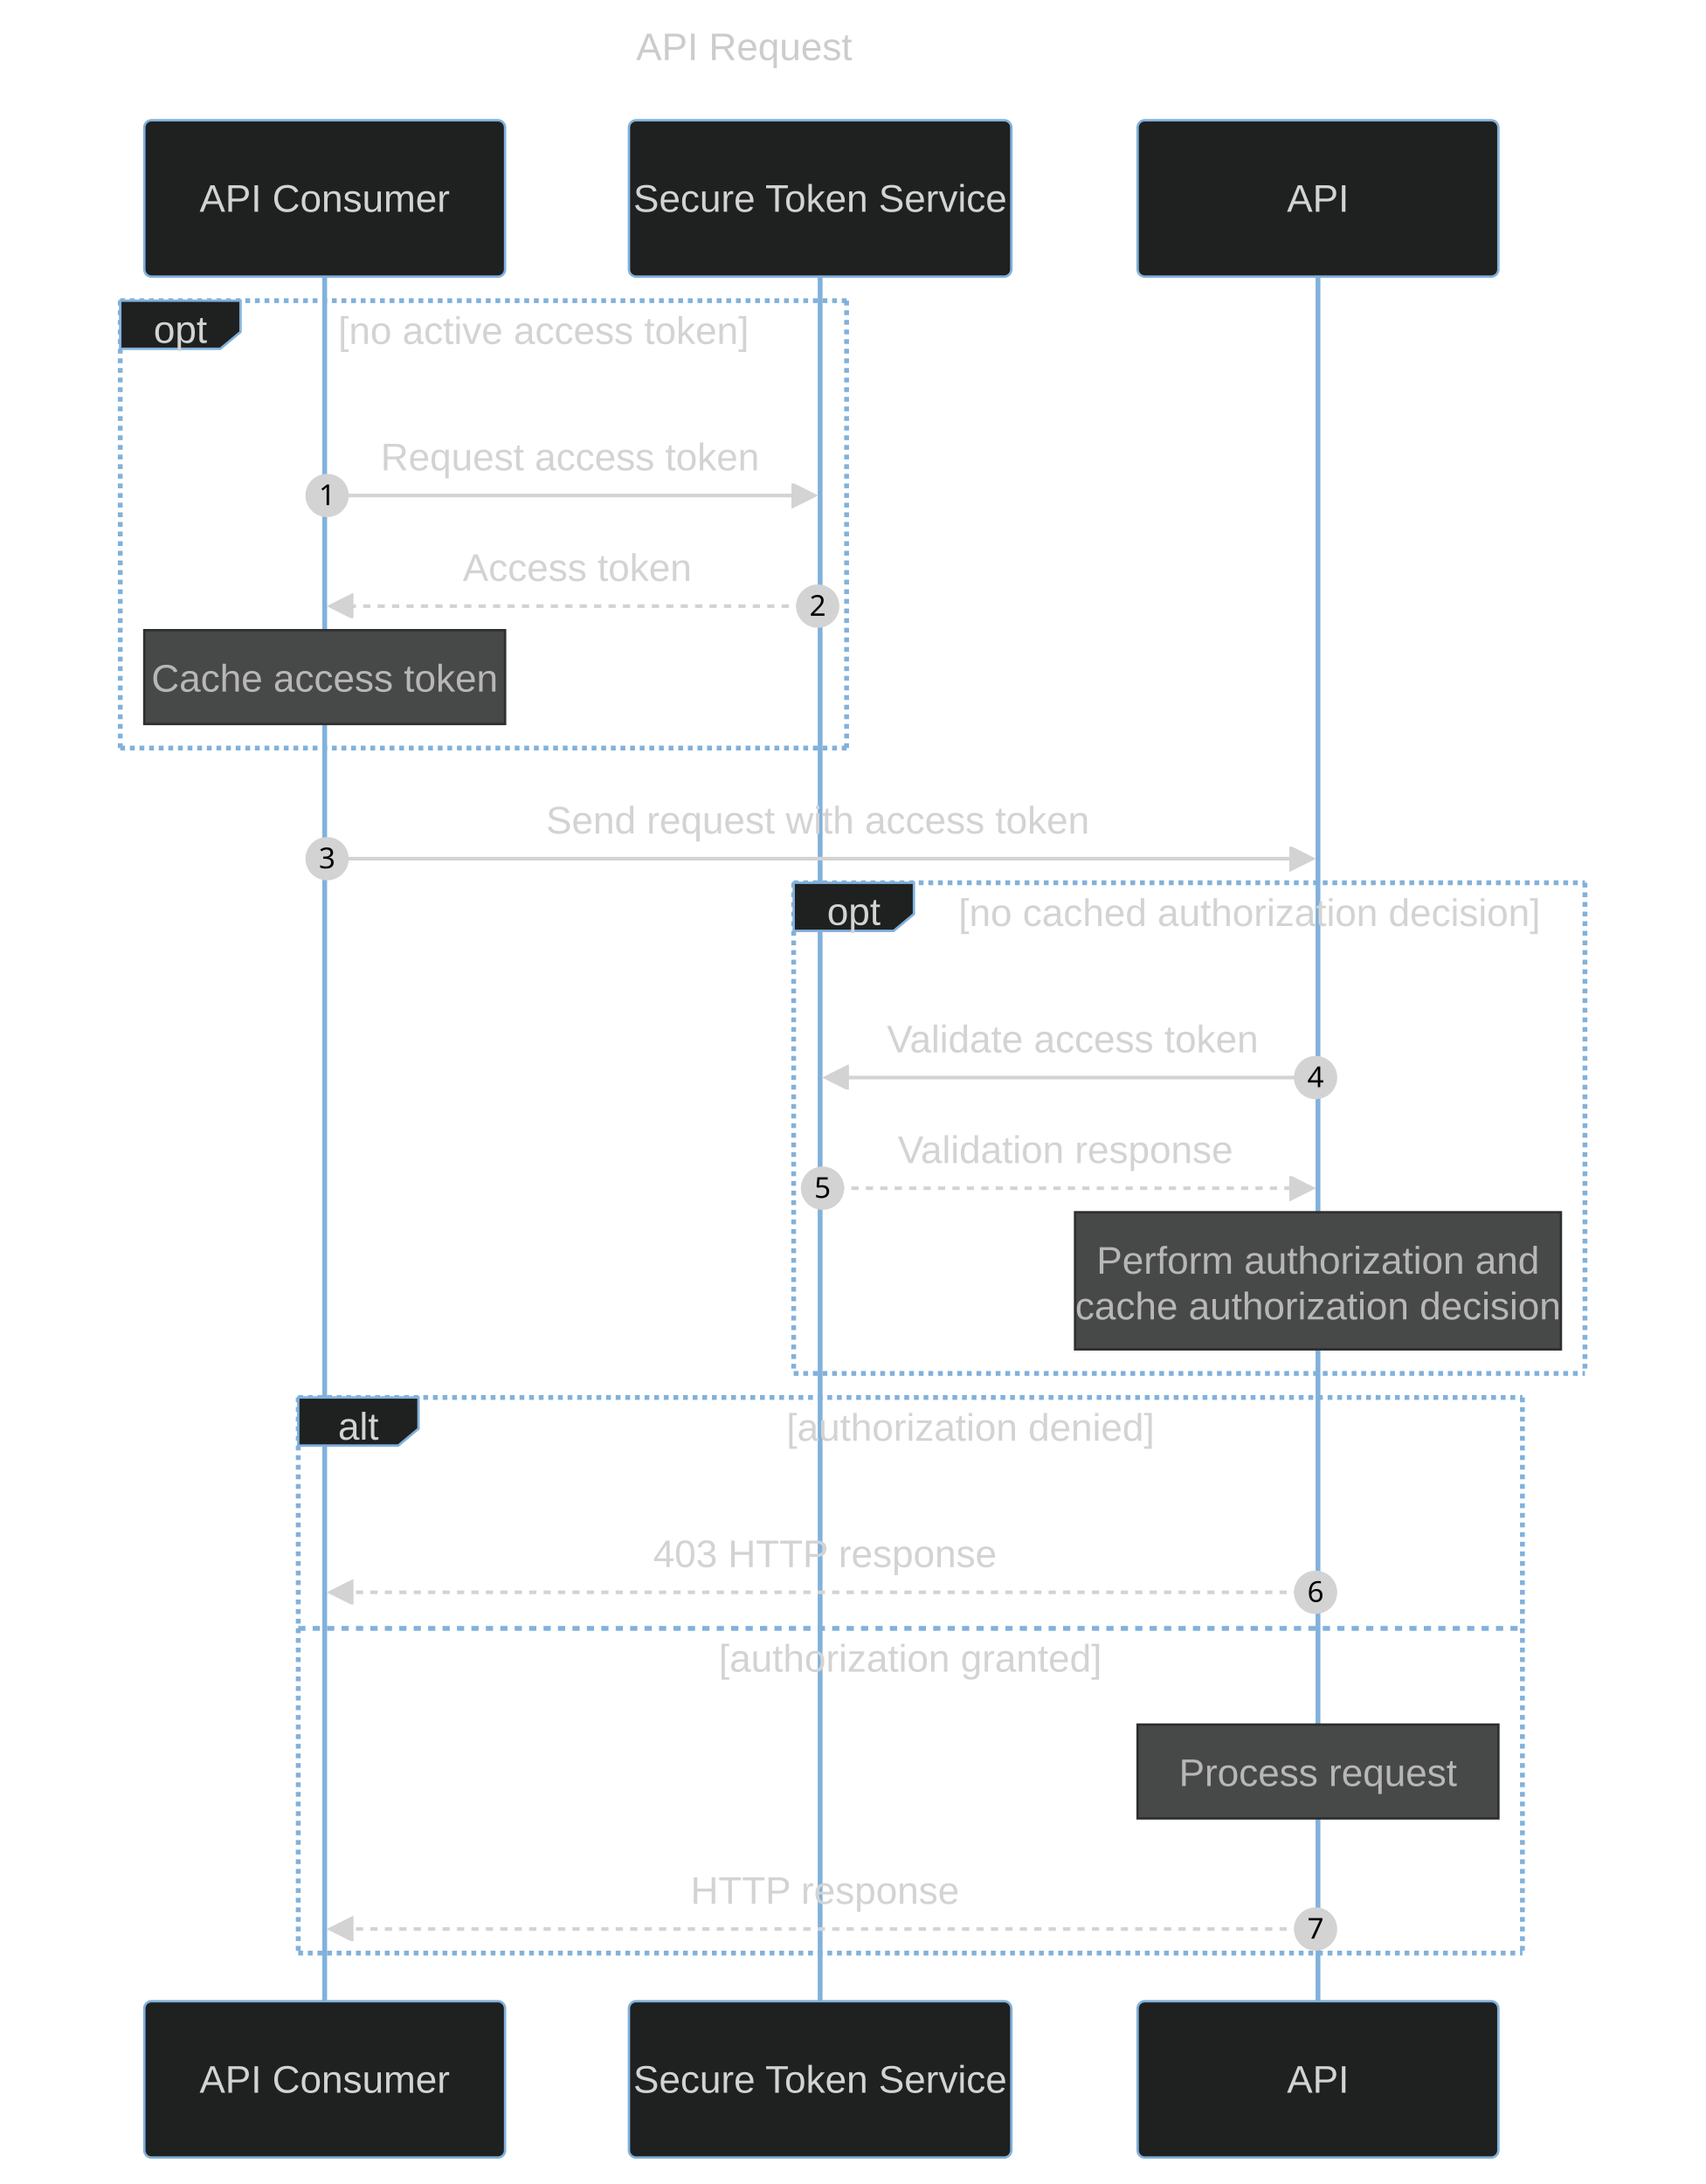
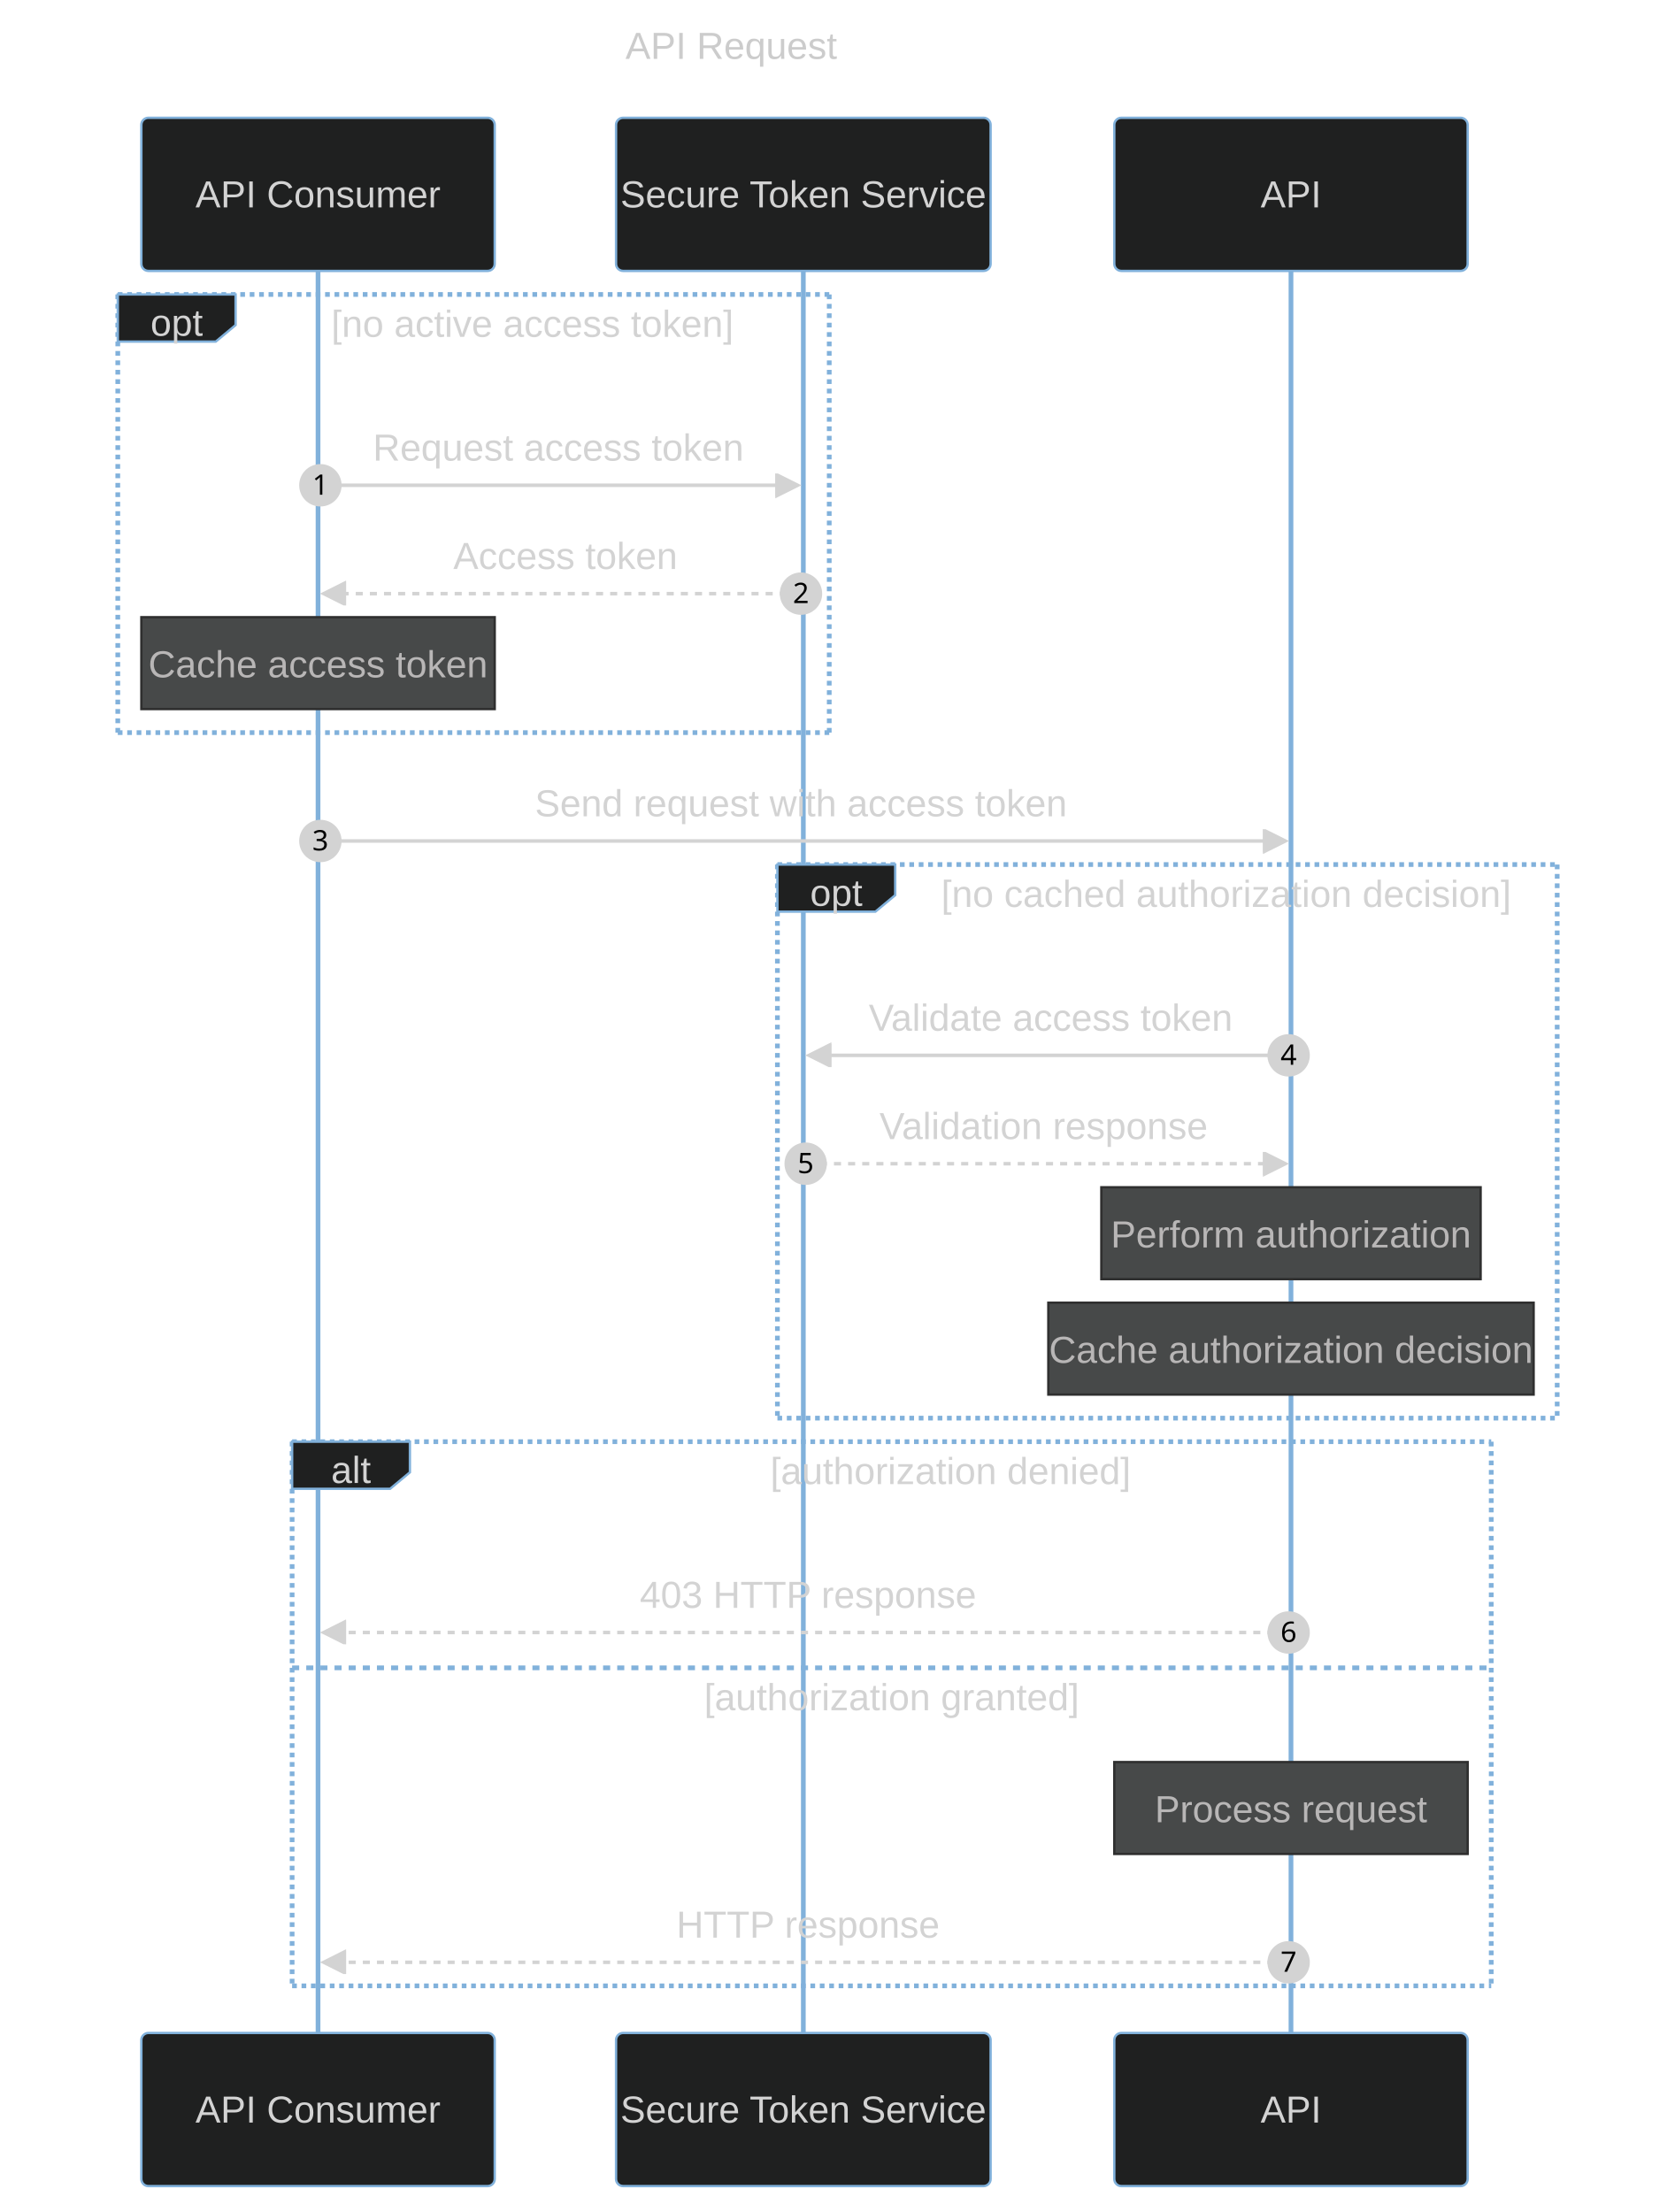
- <svg xmlns="http://www.w3.org/2000/svg" aria-roledescription="sequence" role="graphics-document document" viewBox="-60 -50 709 908" style="max-width: 709px; background-color: rgb(36, 36, 36);" width="100%" id="my-svg">
+ <svg xmlns="http://www.w3.org/2000/svg" aria-roledescription="sequence" role="graphics-document document" viewBox="-60 -50 711 939" style="max-width: 711px; background-color: rgb(36, 36, 36);" width="100%" id="my-svg">
  <g>
-     <rect class="actor" ry="3" rx="3" height="65" width="150" stroke="#666" fill="#eaeaea" y="782" x="413" />
-     <text style="text-anchor: middle; font-size: 16px; font-weight: 400;" class="actor" alignment-baseline="central" dominant-baseline="central" y="814.5" x="488">
+     <rect class="actor" ry="3" rx="3" height="65" width="150" stroke="#666" fill="#eaeaea" y="813" x="413" />
+     <text style="text-anchor: middle; font-size: 16px; font-weight: 400;" class="actor" alignment-baseline="central" dominant-baseline="central" y="845.5" x="488">
      <tspan dy="0" x="488">API</tspan>
    </text>
  </g>
  <g>
-     <rect class="actor" ry="3" rx="3" height="65" width="159" stroke="#666" fill="#eaeaea" y="782" x="201.5" />
-     <text style="text-anchor: middle; font-size: 16px; font-weight: 400;" class="actor" alignment-baseline="central" dominant-baseline="central" y="814.5" x="281">
+     <rect class="actor" ry="3" rx="3" height="65" width="159" stroke="#666" fill="#eaeaea" y="813" x="201.5" />
+     <text style="text-anchor: middle; font-size: 16px; font-weight: 400;" class="actor" alignment-baseline="central" dominant-baseline="central" y="845.5" x="281">
      <tspan dy="0" x="281">Secure Token Service</tspan>
    </text>
  </g>
  <g>
-     <rect class="actor" ry="3" rx="3" height="65" width="150" stroke="#666" fill="#eaeaea" y="782" x="0" />
-     <text style="text-anchor: middle; font-size: 16px; font-weight: 400;" class="actor" alignment-baseline="central" dominant-baseline="central" y="814.5" x="75">
+     <rect class="actor" ry="3" rx="3" height="65" width="150" stroke="#666" fill="#eaeaea" y="813" x="0" />
+     <text style="text-anchor: middle; font-size: 16px; font-weight: 400;" class="actor" alignment-baseline="central" dominant-baseline="central" y="845.5" x="75">
      <tspan dy="0" x="75">API Consumer</tspan>
    </text>
  </g>
  <g>
-     <line stroke="#999" stroke-width="0.5px" class="200" y2="782" x2="488" y1="5" x1="488" id="actor2" />
+     <line stroke="#999" stroke-width="0.5px" class="200" y2="813" x2="488" y1="5" x1="488" id="actor2" />
    <g id="root-2">
      <rect class="actor" ry="3" rx="3" height="65" width="150" stroke="#666" fill="#eaeaea" y="0" x="413" />
      <text style="text-anchor: middle; font-size: 16px; font-weight: 400;" class="actor" alignment-baseline="central" dominant-baseline="central" y="32.5" x="488">
        <tspan dy="0" x="488">API</tspan>
      </text>
    </g>
  </g>
  <g>
-     <line stroke="#999" stroke-width="0.5px" class="200" y2="782" x2="281" y1="5" x1="281" id="actor1" />
+     <line stroke="#999" stroke-width="0.5px" class="200" y2="813" x2="281" y1="5" x1="281" id="actor1" />
    <g id="root-1">
      <rect class="actor" ry="3" rx="3" height="65" width="159" stroke="#666" fill="#eaeaea" y="0" x="201.5" />
      <text style="text-anchor: middle; font-size: 16px; font-weight: 400;" class="actor" alignment-baseline="central" dominant-baseline="central" y="32.5" x="281">
        <tspan dy="0" x="281">Secure Token Service</tspan>
      </text>
    </g>
  </g>
  <g>
-     <line stroke="#999" stroke-width="0.5px" class="200" y2="782" x2="75" y1="5" x1="75" id="actor0" />
+     <line stroke="#999" stroke-width="0.5px" class="200" y2="813" x2="75" y1="5" x1="75" id="actor0" />
    <g id="root-0">
      <rect class="actor" ry="3" rx="3" height="65" width="150" stroke="#666" fill="#eaeaea" y="0" x="0" />
      <text style="text-anchor: middle; font-size: 16px; font-weight: 400;" class="actor" alignment-baseline="central" dominant-baseline="central" y="32.5" x="75">
        <tspan dy="0" x="75">API Consumer</tspan>
      </text>
    </g>
  </g>
  <style>#my-svg{font-family:"trebuchet ms",verdana,arial,sans-serif;font-size:16px;fill:#ccc;}#my-svg .error-icon{fill:#a44141;}#my-svg .error-text{fill:#ddd;stroke:#ddd;}#my-svg .edge-thickness-normal{stroke-width:2px;}#my-svg .edge-thickness-thick{stroke-width:3.5px;}#my-svg .edge-pattern-solid{stroke-dasharray:0;}#my-svg .edge-pattern-dashed{stroke-dasharray:3;}#my-svg .edge-pattern-dotted{stroke-dasharray:2;}#my-svg .marker{fill:lightgrey;stroke:lightgrey;}#my-svg .marker.cross{stroke:lightgrey;}#my-svg svg{font-family:"trebuchet ms",verdana,arial,sans-serif;font-size:16px;}#my-svg .actor{stroke:#81B1DB;fill:#1f2020;}#my-svg text.actor&gt;tspan{fill:lightgrey;stroke:none;}#my-svg .actor-line{stroke:lightgrey;}#my-svg .messageLine0{stroke-width:1.5;stroke-dasharray:none;stroke:lightgrey;}#my-svg .messageLine1{stroke-width:1.5;stroke-dasharray:2,2;stroke:lightgrey;}#my-svg #arrowhead path{fill:lightgrey;stroke:lightgrey;}#my-svg .sequenceNumber{fill:black;}#my-svg #sequencenumber{fill:lightgrey;}#my-svg #crosshead path{fill:lightgrey;stroke:lightgrey;}#my-svg .messageText{fill:lightgrey;stroke:none;}#my-svg .labelBox{stroke:#81B1DB;fill:#1f2020;}#my-svg .labelText,#my-svg .labelText&gt;tspan{fill:lightgrey;stroke:none;}#my-svg .loopText,#my-svg .loopText&gt;tspan{fill:lightgrey;stroke:none;}#my-svg .loopLine{stroke-width:2px;stroke-dasharray:2,2;stroke:#81B1DB;fill:#81B1DB;}#my-svg .note{stroke:hsl(180, 0%, 18.353%);fill:hsl(180, 1.587%, 28.353%);}#my-svg .noteText,#my-svg .noteText&gt;tspan{fill:rgb(183.848, 181.552, 181.552);stroke:none;}#my-svg .activation0{fill:hsl(180, 1.587%, 28.353%);stroke:#81B1DB;}#my-svg .activation1{fill:hsl(180, 1.587%, 28.353%);stroke:#81B1DB;}#my-svg .activation2{fill:hsl(180, 1.587%, 28.353%);stroke:#81B1DB;}#my-svg .actorPopupMenu{position:absolute;}#my-svg .actorPopupMenuPanel{position:absolute;fill:#1f2020;box-shadow:0px 8px 16px 0px rgba(0,0,0,0.2);filter:drop-shadow(3px 5px 2px rgb(0 0 0 / 0.4));}#my-svg .actor-man line{stroke:#81B1DB;fill:#1f2020;}#my-svg .actor-man circle,#my-svg line{stroke:#81B1DB;fill:#1f2020;stroke-width:2px;}#my-svg :root{--mermaid-font-family:"trebuchet ms",verdana,arial,sans-serif;}</style>
  <g />
  <defs>
    <symbol height="24" width="24" id="computer">
      <path d="M2 2v13h20v-13h-20zm18 11h-16v-9h16v9zm-10.228 6l.466-1h3.524l.467 1h-4.457zm14.228 3h-24l2-6h2.104l-1.33 4h18.45l-1.297-4h2.073l2 6zm-5-10h-14v-7h14v7z" transform="scale(.5)" />
    </symbol>
  </defs>
  <defs>
    <symbol clip-rule="evenodd" fill-rule="evenodd" id="database">
      <path d="M12.258.001l.256.004.255.005.253.008.251.01.249.012.247.015.246.016.242.019.241.02.239.023.236.024.233.027.231.028.229.031.225.032.223.034.22.036.217.038.214.04.211.041.208.043.205.045.201.046.198.048.194.05.191.051.187.053.183.054.18.056.175.057.172.059.168.06.163.061.16.063.155.064.15.066.074.033.073.033.071.034.07.034.069.035.068.035.067.035.066.035.064.036.064.036.062.036.06.036.06.037.058.037.058.037.055.038.055.038.053.038.052.038.051.039.05.039.048.039.047.039.045.04.044.04.043.04.041.04.04.041.039.041.037.041.036.041.034.041.033.042.032.042.03.042.029.042.027.042.026.043.024.043.023.043.021.043.02.043.018.044.017.043.015.044.013.044.012.044.011.045.009.044.007.045.006.045.004.045.002.045.001.045v17l-.001.045-.002.045-.004.045-.006.045-.007.045-.009.044-.011.045-.012.044-.013.044-.015.044-.017.043-.018.044-.02.043-.021.043-.023.043-.024.043-.026.043-.027.042-.029.042-.03.042-.032.042-.033.042-.034.041-.036.041-.037.041-.039.041-.04.041-.041.04-.043.04-.044.04-.045.04-.047.039-.048.039-.05.039-.051.039-.052.038-.053.038-.055.038-.055.038-.058.037-.058.037-.06.037-.06.036-.062.036-.064.036-.064.036-.066.035-.067.035-.068.035-.069.035-.07.034-.071.034-.073.033-.074.033-.15.066-.155.064-.16.063-.163.061-.168.06-.172.059-.175.057-.18.056-.183.054-.187.053-.191.051-.194.05-.198.048-.201.046-.205.045-.208.043-.211.041-.214.04-.217.038-.22.036-.223.034-.225.032-.229.031-.231.028-.233.027-.236.024-.239.023-.241.02-.242.019-.246.016-.247.015-.249.012-.251.01-.253.008-.255.005-.256.004-.258.001-.258-.001-.256-.004-.255-.005-.253-.008-.251-.01-.249-.012-.247-.015-.245-.016-.243-.019-.241-.02-.238-.023-.236-.024-.234-.027-.231-.028-.228-.031-.226-.032-.223-.034-.22-.036-.217-.038-.214-.04-.211-.041-.208-.043-.204-.045-.201-.046-.198-.048-.195-.05-.19-.051-.187-.053-.184-.054-.179-.056-.176-.057-.172-.059-.167-.06-.164-.061-.159-.063-.155-.064-.151-.066-.074-.033-.072-.033-.072-.034-.07-.034-.069-.035-.068-.035-.067-.035-.066-.035-.064-.036-.063-.036-.062-.036-.061-.036-.06-.037-.058-.037-.057-.037-.056-.038-.055-.038-.053-.038-.052-.038-.051-.039-.049-.039-.049-.039-.046-.039-.046-.04-.044-.04-.043-.04-.041-.04-.04-.041-.039-.041-.037-.041-.036-.041-.034-.041-.033-.042-.032-.042-.03-.042-.029-.042-.027-.042-.026-.043-.024-.043-.023-.043-.021-.043-.02-.043-.018-.044-.017-.043-.015-.044-.013-.044-.012-.044-.011-.045-.009-.044-.007-.045-.006-.045-.004-.045-.002-.045-.001-.045v-17l.001-.045.002-.045.004-.045.006-.045.007-.045.009-.044.011-.045.012-.044.013-.044.015-.044.017-.043.018-.044.02-.043.021-.043.023-.043.024-.043.026-.043.027-.042.029-.042.03-.042.032-.042.033-.042.034-.041.036-.041.037-.041.039-.041.04-.041.041-.04.043-.04.044-.04.046-.04.046-.039.049-.039.049-.039.051-.039.052-.038.053-.038.055-.038.056-.038.057-.037.058-.037.06-.037.061-.036.062-.036.063-.036.064-.036.066-.035.067-.035.068-.035.069-.035.07-.034.072-.034.072-.033.074-.033.151-.066.155-.064.159-.063.164-.061.167-.06.172-.059.176-.057.179-.056.184-.054.187-.053.19-.051.195-.05.198-.048.201-.046.204-.045.208-.043.211-.041.214-.04.217-.038.22-.036.223-.034.226-.032.228-.031.231-.028.234-.027.236-.024.238-.023.241-.02.243-.019.245-.016.247-.015.249-.012.251-.01.253-.008.255-.005.256-.004.258-.001.258.001zm-9.258 20.499v.01l.001.021.003.021.004.022.005.021.006.022.007.022.009.023.01.022.011.023.012.023.013.023.015.023.016.024.017.023.018.024.019.024.021.024.022.025.023.024.024.025.052.049.056.05.061.051.066.051.07.051.075.051.079.052.084.052.088.052.092.052.097.052.102.051.105.052.11.052.114.051.119.051.123.051.127.05.131.05.135.05.139.048.144.049.147.047.152.047.155.047.16.045.163.045.167.043.171.043.176.041.178.041.183.039.187.039.19.037.194.035.197.035.202.033.204.031.209.03.212.029.216.027.219.025.222.024.226.021.23.02.233.018.236.016.24.015.243.012.246.01.249.008.253.005.256.004.259.001.26-.001.257-.004.254-.005.25-.008.247-.011.244-.012.241-.014.237-.016.233-.018.231-.021.226-.021.224-.024.22-.026.216-.027.212-.028.21-.031.205-.031.202-.034.198-.034.194-.036.191-.037.187-.039.183-.04.179-.04.175-.042.172-.043.168-.044.163-.045.16-.046.155-.046.152-.047.148-.048.143-.049.139-.049.136-.05.131-.05.126-.05.123-.051.118-.052.114-.051.11-.052.106-.052.101-.052.096-.052.092-.052.088-.053.083-.051.079-.052.074-.052.07-.051.065-.051.06-.051.056-.05.051-.05.023-.024.023-.025.021-.024.02-.024.019-.024.018-.024.017-.024.015-.023.014-.024.013-.023.012-.023.01-.023.01-.022.008-.022.006-.022.006-.022.004-.022.004-.021.001-.021.001-.021v-4.127l-.077.055-.08.053-.083.054-.085.053-.087.052-.09.052-.093.051-.095.05-.097.05-.1.049-.102.049-.105.048-.106.047-.109.047-.111.046-.114.045-.115.045-.118.044-.12.043-.122.042-.124.042-.126.041-.128.04-.13.04-.132.038-.134.038-.135.037-.138.037-.139.035-.142.035-.143.034-.144.033-.147.032-.148.031-.15.03-.151.03-.153.029-.154.027-.156.027-.158.026-.159.025-.161.024-.162.023-.163.022-.165.021-.166.02-.167.019-.169.018-.169.017-.171.016-.173.015-.173.014-.175.013-.175.012-.177.011-.178.01-.179.008-.179.008-.181.006-.182.005-.182.004-.184.003-.184.002h-.37l-.184-.002-.184-.003-.182-.004-.182-.005-.181-.006-.179-.008-.179-.008-.178-.01-.176-.011-.176-.012-.175-.013-.173-.014-.172-.015-.171-.016-.17-.017-.169-.018-.167-.019-.166-.02-.165-.021-.163-.022-.162-.023-.161-.024-.159-.025-.157-.026-.156-.027-.155-.027-.153-.029-.151-.03-.15-.03-.148-.031-.146-.032-.145-.033-.143-.034-.141-.035-.14-.035-.137-.037-.136-.037-.134-.038-.132-.038-.13-.04-.128-.04-.126-.041-.124-.042-.122-.042-.12-.044-.117-.043-.116-.045-.113-.045-.112-.046-.109-.047-.106-.047-.105-.048-.102-.049-.1-.049-.097-.05-.095-.05-.093-.052-.09-.051-.087-.052-.085-.053-.083-.054-.08-.054-.077-.054v4.127zm0-5.654v.011l.001.021.003.021.004.021.005.022.006.022.007.022.009.022.01.022.011.023.012.023.013.023.015.024.016.023.017.024.018.024.019.024.021.024.022.024.023.025.024.024.052.05.056.05.061.05.066.051.07.051.075.052.079.051.084.052.088.052.092.052.097.052.102.052.105.052.11.051.114.051.119.052.123.05.127.051.131.05.135.049.139.049.144.048.147.048.152.047.155.046.16.045.163.045.167.044.171.042.176.042.178.04.183.04.187.038.19.037.194.036.197.034.202.033.204.032.209.03.212.028.216.027.219.025.222.024.226.022.23.02.233.018.236.016.24.014.243.012.246.01.249.008.253.006.256.003.259.001.26-.001.257-.003.254-.006.25-.008.247-.01.244-.012.241-.015.237-.016.233-.018.231-.02.226-.022.224-.024.22-.025.216-.027.212-.029.21-.03.205-.032.202-.033.198-.035.194-.036.191-.037.187-.039.183-.039.179-.041.175-.042.172-.043.168-.044.163-.045.16-.045.155-.047.152-.047.148-.048.143-.048.139-.05.136-.049.131-.05.126-.051.123-.051.118-.051.114-.052.11-.052.106-.052.101-.052.096-.052.092-.052.088-.052.083-.052.079-.052.074-.051.07-.052.065-.051.06-.05.056-.051.051-.049.023-.025.023-.024.021-.025.02-.024.019-.024.018-.024.017-.024.015-.023.014-.023.013-.024.012-.022.01-.023.01-.023.008-.022.006-.022.006-.022.004-.021.004-.022.001-.021.001-.021v-4.139l-.077.054-.08.054-.083.054-.085.052-.087.053-.09.051-.093.051-.095.051-.097.05-.1.049-.102.049-.105.048-.106.047-.109.047-.111.046-.114.045-.115.044-.118.044-.12.044-.122.042-.124.042-.126.041-.128.04-.13.039-.132.039-.134.038-.135.037-.138.036-.139.036-.142.035-.143.033-.144.033-.147.033-.148.031-.15.03-.151.03-.153.028-.154.028-.156.027-.158.026-.159.025-.161.024-.162.023-.163.022-.165.021-.166.02-.167.019-.169.018-.169.017-.171.016-.173.015-.173.014-.175.013-.175.012-.177.011-.178.009-.179.009-.179.007-.181.007-.182.005-.182.004-.184.003-.184.002h-.37l-.184-.002-.184-.003-.182-.004-.182-.005-.181-.007-.179-.007-.179-.009-.178-.009-.176-.011-.176-.012-.175-.013-.173-.014-.172-.015-.171-.016-.17-.017-.169-.018-.167-.019-.166-.02-.165-.021-.163-.022-.162-.023-.161-.024-.159-.025-.157-.026-.156-.027-.155-.028-.153-.028-.151-.03-.15-.03-.148-.031-.146-.033-.145-.033-.143-.033-.141-.035-.14-.036-.137-.036-.136-.037-.134-.038-.132-.039-.13-.039-.128-.04-.126-.041-.124-.042-.122-.043-.12-.043-.117-.044-.116-.044-.113-.046-.112-.046-.109-.046-.106-.047-.105-.048-.102-.049-.1-.049-.097-.05-.095-.051-.093-.051-.09-.051-.087-.053-.085-.052-.083-.054-.08-.054-.077-.054v4.139zm0-5.666v.011l.001.02.003.022.004.021.005.022.006.021.007.022.009.023.01.022.011.023.012.023.013.023.015.023.016.024.017.024.018.023.019.024.021.025.022.024.023.024.024.025.052.05.056.05.061.05.066.051.07.051.075.052.079.051.084.052.088.052.092.052.097.052.102.052.105.051.11.052.114.051.119.051.123.051.127.05.131.05.135.05.139.049.144.048.147.048.152.047.155.046.16.045.163.045.167.043.171.043.176.042.178.04.183.04.187.038.19.037.194.036.197.034.202.033.204.032.209.03.212.028.216.027.219.025.222.024.226.021.23.02.233.018.236.017.24.014.243.012.246.01.249.008.253.006.256.003.259.001.26-.001.257-.003.254-.006.25-.008.247-.01.244-.013.241-.014.237-.016.233-.018.231-.02.226-.022.224-.024.22-.025.216-.027.212-.029.21-.03.205-.032.202-.033.198-.035.194-.036.191-.037.187-.039.183-.039.179-.041.175-.042.172-.043.168-.044.163-.045.16-.045.155-.047.152-.047.148-.048.143-.049.139-.049.136-.049.131-.051.126-.05.123-.051.118-.052.114-.051.11-.052.106-.052.101-.052.096-.052.092-.052.088-.052.083-.052.079-.052.074-.052.07-.051.065-.051.06-.051.056-.05.051-.049.023-.025.023-.025.021-.024.02-.024.019-.024.018-.024.017-.024.015-.023.014-.024.013-.023.012-.023.01-.022.01-.023.008-.022.006-.022.006-.022.004-.022.004-.021.001-.021.001-.021v-4.153l-.077.054-.08.054-.083.053-.085.053-.087.053-.09.051-.093.051-.095.051-.097.05-.1.049-.102.048-.105.048-.106.048-.109.046-.111.046-.114.046-.115.044-.118.044-.12.043-.122.043-.124.042-.126.041-.128.04-.13.039-.132.039-.134.038-.135.037-.138.036-.139.036-.142.034-.143.034-.144.033-.147.032-.148.032-.15.03-.151.03-.153.028-.154.028-.156.027-.158.026-.159.024-.161.024-.162.023-.163.023-.165.021-.166.02-.167.019-.169.018-.169.017-.171.016-.173.015-.173.014-.175.013-.175.012-.177.01-.178.01-.179.009-.179.007-.181.006-.182.006-.182.004-.184.003-.184.001-.185.001-.185-.001-.184-.001-.184-.003-.182-.004-.182-.006-.181-.006-.179-.007-.179-.009-.178-.01-.176-.01-.176-.012-.175-.013-.173-.014-.172-.015-.171-.016-.17-.017-.169-.018-.167-.019-.166-.02-.165-.021-.163-.023-.162-.023-.161-.024-.159-.024-.157-.026-.156-.027-.155-.028-.153-.028-.151-.03-.15-.03-.148-.032-.146-.032-.145-.033-.143-.034-.141-.034-.14-.036-.137-.036-.136-.037-.134-.038-.132-.039-.13-.039-.128-.041-.126-.041-.124-.041-.122-.043-.12-.043-.117-.044-.116-.044-.113-.046-.112-.046-.109-.046-.106-.048-.105-.048-.102-.048-.1-.05-.097-.049-.095-.051-.093-.051-.09-.052-.087-.052-.085-.053-.083-.053-.08-.054-.077-.054v4.153zm8.74-8.179l-.257.004-.254.005-.25.008-.247.011-.244.012-.241.014-.237.016-.233.018-.231.021-.226.022-.224.023-.22.026-.216.027-.212.028-.21.031-.205.032-.202.033-.198.034-.194.036-.191.038-.187.038-.183.04-.179.041-.175.042-.172.043-.168.043-.163.045-.16.046-.155.046-.152.048-.148.048-.143.048-.139.049-.136.05-.131.05-.126.051-.123.051-.118.051-.114.052-.11.052-.106.052-.101.052-.096.052-.092.052-.088.052-.083.052-.079.052-.074.051-.07.052-.065.051-.06.05-.056.05-.051.05-.023.025-.023.024-.021.024-.02.025-.019.024-.018.024-.017.023-.015.024-.014.023-.013.023-.012.023-.01.023-.01.022-.008.022-.006.023-.006.021-.004.022-.004.021-.001.021-.001.021.001.021.001.021.004.021.004.022.006.021.006.023.008.022.01.022.01.023.012.023.013.023.014.023.015.024.017.023.018.024.019.024.02.025.021.024.023.024.023.025.051.05.056.05.06.05.065.051.07.052.074.051.079.052.083.052.088.052.092.052.096.052.101.052.106.052.11.052.114.052.118.051.123.051.126.051.131.05.136.05.139.049.143.048.148.048.152.048.155.046.16.046.163.045.168.043.172.043.175.042.179.041.183.04.187.038.191.038.194.036.198.034.202.033.205.032.21.031.212.028.216.027.22.026.224.023.226.022.231.021.233.018.237.016.241.014.244.012.247.011.25.008.254.005.257.004.26.001.26-.001.257-.004.254-.005.25-.008.247-.011.244-.012.241-.014.237-.016.233-.018.231-.021.226-.022.224-.023.22-.026.216-.027.212-.028.21-.031.205-.032.202-.033.198-.034.194-.036.191-.038.187-.038.183-.04.179-.041.175-.042.172-.043.168-.043.163-.045.16-.046.155-.046.152-.048.148-.048.143-.048.139-.049.136-.05.131-.05.126-.051.123-.051.118-.051.114-.052.11-.052.106-.052.101-.052.096-.052.092-.052.088-.052.083-.052.079-.052.074-.051.07-.052.065-.051.06-.05.056-.05.051-.05.023-.025.023-.024.021-.024.02-.025.019-.024.018-.024.017-.023.015-.024.014-.023.013-.023.012-.023.01-.023.01-.022.008-.022.006-.023.006-.021.004-.022.004-.021.001-.021.001-.021-.001-.021-.001-.021-.004-.021-.004-.022-.006-.021-.006-.023-.008-.022-.01-.022-.01-.023-.012-.023-.013-.023-.014-.023-.015-.024-.017-.023-.018-.024-.019-.024-.02-.025-.021-.024-.023-.024-.023-.025-.051-.05-.056-.05-.06-.05-.065-.051-.07-.052-.074-.051-.079-.052-.083-.052-.088-.052-.092-.052-.096-.052-.101-.052-.106-.052-.11-.052-.114-.052-.118-.051-.123-.051-.126-.051-.131-.05-.136-.05-.139-.049-.143-.048-.148-.048-.152-.048-.155-.046-.16-.046-.163-.045-.168-.043-.172-.043-.175-.042-.179-.041-.183-.04-.187-.038-.191-.038-.194-.036-.198-.034-.202-.033-.205-.032-.21-.031-.212-.028-.216-.027-.22-.026-.224-.023-.226-.022-.231-.021-.233-.018-.237-.016-.241-.014-.244-.012-.247-.011-.25-.008-.254-.005-.257-.004-.26-.001-.26.001z" transform="scale(.5)" />
    </symbol>
  </defs>
  <defs>
    <symbol height="24" width="24" id="clock">
      <path d="M12 2c5.514 0 10 4.486 10 10s-4.486 10-10 10-10-4.486-10-10 4.486-10 10-10zm0-2c-6.627 0-12 5.373-12 12s5.373 12 12 12 12-5.373 12-12-5.373-12-12-12zm5.848 12.459c.202.038.202.333.001.372-1.907.361-6.045 1.111-6.547 1.111-.719 0-1.301-.582-1.301-1.301 0-.512.77-5.447 1.125-7.445.034-.192.312-.181.343.014l.985 6.238 5.394 1.011z" transform="scale(.5)" />
    </symbol>
  </defs>
  <defs>
    <marker orient="auto" markerHeight="12" markerWidth="12" markerUnits="userSpaceOnUse" refY="5" refX="7.9" id="arrowhead">
      <path d="M 0 0 L 10 5 L 0 10 z" />
    </marker>
  </defs>
  <defs>
    <marker refY="4.5" refX="4" orient="auto" markerHeight="8" markerWidth="15" id="crosshead">
      <path style="stroke-dasharray: 0, 0;" d="M 1,2 L 6,7 M 6,2 L 1,7" stroke-width="1pt" stroke="#000000" fill="none" />
    </marker>
  </defs>
  <defs>
    <marker orient="auto" markerHeight="28" markerWidth="20" refY="7" refX="15.5" id="filled-head">
      <path d="M 18,7 L9,13 L14,7 L9,1 Z" />
    </marker>
  </defs>
  <defs>
    <marker orient="auto" markerHeight="40" markerWidth="60" refY="15" refX="15" id="sequencenumber">
      <circle r="6" cy="15" cx="15" />
    </marker>
  </defs>
  <g>
    <rect class="note" ry="0" rx="0" height="39" width="150" stroke="#666" fill="#EDF2AE" y="212" x="0" />
    <text style="font-size: 16px; font-weight: 400;" dy="1em" class="noteText" alignment-baseline="middle" dominant-baseline="middle" text-anchor="middle" y="217" x="75">
      <tspan x="75">Cache access token</tspan>
    </text>
  </g>
  <g>
    <line class="loopLine" y2="75" x2="292" y1="75" x1="-10" />
    <line class="loopLine" y2="261" x2="292" y1="75" x1="292" />
    <line class="loopLine" y2="261" x2="292" y1="261" x1="-10" />
    <line class="loopLine" y2="261" x2="-10" y1="75" x1="-10" />
    <polygon class="labelBox" points="-10,75 40,75 40,88 31.6,95 -10,95" />
    <text style="font-size: 16px; font-weight: 400;" class="labelText" alignment-baseline="middle" dominant-baseline="middle" text-anchor="middle" y="88" x="15">opt</text>
    <text style="font-size: 16px; font-weight: 400;" class="loopText" text-anchor="middle" y="93" x="166">
      <tspan x="166">[no active access token]</tspan>
    </text>
  </g>
  <g>
-     <rect class="note" ry="0" rx="0" height="57" width="202" stroke="#666" fill="#EDF2AE" y="454" x="387" />
+     <rect class="note" ry="0" rx="0" height="39" width="161" stroke="#666" fill="#EDF2AE" y="454" x="407.5" />
    <text style="font-size: 16px; font-weight: 400;" dy="1em" class="noteText" alignment-baseline="middle" dominant-baseline="middle" text-anchor="middle" y="459" x="488">
-       <tspan x="488">Perform authorization and</tspan>
-     </text>
-     <text style="font-size: 16px; font-weight: 400;" dy="1em" class="noteText" alignment-baseline="middle" dominant-baseline="middle" text-anchor="middle" y="478" x="488">
-       <tspan x="488">cache authorization decision</tspan>
+       <tspan x="488">Perform authorization</tspan>
    </text>
  </g>
  <g>
-     <line class="loopLine" y2="317" x2="599" y1="317" x1="270" />
-     <line class="loopLine" y2="521" x2="599" y1="317" x1="599" />
-     <line class="loopLine" y2="521" x2="599" y1="521" x1="270" />
-     <line class="loopLine" y2="521" x2="270" y1="317" x1="270" />
-     <polygon class="labelBox" points="270,317 320,317 320,330 311.6,337 270,337" />
-     <text style="font-size: 16px; font-weight: 400;" class="labelText" alignment-baseline="middle" dominant-baseline="middle" text-anchor="middle" y="330" x="295">opt</text>
-     <text style="font-size: 16px; font-weight: 400;" class="loopText" text-anchor="middle" y="335" x="459.5">
-       <tspan x="459.5">[no cached authorization decision]</tspan>
+     <rect class="note" ry="0" rx="0" height="39" width="206" stroke="#666" fill="#EDF2AE" y="503" x="385" />
+     <text style="font-size: 16px; font-weight: 400;" dy="1em" class="noteText" alignment-baseline="middle" dominant-baseline="middle" text-anchor="middle" y="508" x="488">
+       <tspan x="488">Cache authorization decision</tspan>
    </text>
  </g>
  <g>
-     <rect class="note" ry="0" rx="0" height="39" width="150" stroke="#666" fill="#EDF2AE" y="667" x="413" />
-     <text style="font-size: 16px; font-weight: 400;" dy="1em" class="noteText" alignment-baseline="middle" dominant-baseline="middle" text-anchor="middle" y="672" x="488">
+     <line class="loopLine" y2="317" x2="601" y1="317" x1="270" />
+     <line class="loopLine" y2="552" x2="601" y1="317" x1="601" />
+     <line class="loopLine" y2="552" x2="601" y1="552" x1="270" />
+     <line class="loopLine" y2="552" x2="270" y1="317" x1="270" />
+     <polygon class="labelBox" points="270,317 320,317 320,330 311.6,337 270,337" />
+     <text style="font-size: 16px; font-weight: 400;" class="labelText" alignment-baseline="middle" dominant-baseline="middle" text-anchor="middle" y="330" x="295">opt</text>
+     <text style="font-size: 16px; font-weight: 400;" class="loopText" text-anchor="middle" y="335" x="460.5">
+       <tspan x="460.5">[no cached authorization decision]</tspan>
+     </text>
+   </g>
+   <g>
+     <rect class="note" ry="0" rx="0" height="39" width="150" stroke="#666" fill="#EDF2AE" y="698" x="413" />
+     <text style="font-size: 16px; font-weight: 400;" dy="1em" class="noteText" alignment-baseline="middle" dominant-baseline="middle" text-anchor="middle" y="703" x="488">
      <tspan x="488">Process request</tspan>
    </text>
  </g>
  <g>
-     <line class="loopLine" y2="531" x2="573" y1="531" x1="64" />
-     <line class="loopLine" y2="762" x2="573" y1="531" x1="573" />
-     <line class="loopLine" y2="762" x2="573" y1="762" x1="64" />
-     <line class="loopLine" y2="762" x2="64" y1="531" x1="64" />
-     <line style="stroke-dasharray: 3, 3;" class="loopLine" y2="627" x2="573" y1="627" x1="64" />
-     <polygon class="labelBox" points="64,531 114,531 114,544 105.6,551 64,551" />
-     <text style="font-size: 16px; font-weight: 400;" class="labelText" alignment-baseline="middle" dominant-baseline="middle" text-anchor="middle" y="544" x="89">alt</text>
-     <text style="font-size: 16px; font-weight: 400;" class="loopText" text-anchor="middle" y="549" x="343.5">
+     <line class="loopLine" y2="562" x2="573" y1="562" x1="64" />
+     <line class="loopLine" y2="793" x2="573" y1="562" x1="573" />
+     <line class="loopLine" y2="793" x2="573" y1="793" x1="64" />
+     <line class="loopLine" y2="793" x2="64" y1="562" x1="64" />
+     <line style="stroke-dasharray: 3, 3;" class="loopLine" y2="658" x2="573" y1="658" x1="64" />
+     <polygon class="labelBox" points="64,562 114,562 114,575 105.6,582 64,582" />
+     <text style="font-size: 16px; font-weight: 400;" class="labelText" alignment-baseline="middle" dominant-baseline="middle" text-anchor="middle" y="575" x="89">alt</text>
+     <text style="font-size: 16px; font-weight: 400;" class="loopText" text-anchor="middle" y="580" x="343.5">
      <tspan x="343.5">[authorization denied]</tspan>
    </text>
-     <text style="font-size: 16px; font-weight: 400;" class="loopText" text-anchor="middle" y="645" x="318.5">[authorization granted]</text>
+     <text style="font-size: 16px; font-weight: 400;" class="loopText" text-anchor="middle" y="676" x="318.5">[authorization granted]</text>
  </g>
  <text style="font-size: 16px; font-weight: 400;" dy="1em" class="messageText" alignment-baseline="middle" dominant-baseline="middle" text-anchor="middle" y="125" x="177">Request access token</text>
  <line style="fill: none;" marker-start="url(#sequencenumber)" marker-end="url(#arrowhead)" stroke="none" stroke-width="2" class="messageLine0" y2="156" x2="277" y1="156" x1="76" />
  <text class="sequenceNumber" text-anchor="middle" font-size="12px" font-family="sans-serif" y="160" x="76">1</text>
  <text style="font-size: 16px; font-weight: 400;" dy="1em" class="messageText" alignment-baseline="middle" dominant-baseline="middle" text-anchor="middle" y="171" x="180">Access token</text>
  <line style="stroke-dasharray: 3, 3; fill: none;" marker-start="url(#sequencenumber)" marker-end="url(#arrowhead)" stroke="none" stroke-width="2" class="messageLine1" y2="202" x2="79" y1="202" x1="280" />
  <text class="sequenceNumber" text-anchor="middle" font-size="12px" font-family="sans-serif" y="206" x="280">2</text>
  <text style="font-size: 16px; font-weight: 400;" dy="1em" class="messageText" alignment-baseline="middle" dominant-baseline="middle" text-anchor="middle" y="276" x="280">Send request with access token</text>
  <line style="fill: none;" marker-start="url(#sequencenumber)" marker-end="url(#arrowhead)" stroke="none" stroke-width="2" class="messageLine0" y2="307" x2="484" y1="307" x1="76" />
  <text class="sequenceNumber" text-anchor="middle" font-size="12px" font-family="sans-serif" y="311" x="76">3</text>
  <text style="font-size: 16px; font-weight: 400;" dy="1em" class="messageText" alignment-baseline="middle" dominant-baseline="middle" text-anchor="middle" y="367" x="386">Validate access token</text>
  <line style="fill: none;" marker-start="url(#sequencenumber)" marker-end="url(#arrowhead)" stroke="none" stroke-width="2" class="messageLine0" y2="398" x2="285" y1="398" x1="487" />
  <text class="sequenceNumber" text-anchor="middle" font-size="12px" font-family="sans-serif" y="402" x="487">4</text>
  <text style="font-size: 16px; font-weight: 400;" dy="1em" class="messageText" alignment-baseline="middle" dominant-baseline="middle" text-anchor="middle" y="413" x="383">Validation response</text>
  <line style="stroke-dasharray: 3, 3; fill: none;" marker-start="url(#sequencenumber)" marker-end="url(#arrowhead)" stroke="none" stroke-width="2" class="messageLine1" y2="444" x2="484" y1="444" x1="282" />
  <text class="sequenceNumber" text-anchor="middle" font-size="12px" font-family="sans-serif" y="448" x="282">5</text>
-   <text style="font-size: 16px; font-weight: 400;" dy="1em" class="messageText" alignment-baseline="middle" dominant-baseline="middle" text-anchor="middle" y="581" x="283">403 HTTP response</text>
-   <line style="stroke-dasharray: 3, 3; fill: none;" marker-start="url(#sequencenumber)" marker-end="url(#arrowhead)" stroke="none" stroke-width="2" class="messageLine1" y2="612" x2="79" y1="612" x1="487" />
-   <text class="sequenceNumber" text-anchor="middle" font-size="12px" font-family="sans-serif" y="616" x="487">6</text>
-   <text style="font-size: 16px; font-weight: 400;" dy="1em" class="messageText" alignment-baseline="middle" dominant-baseline="middle" text-anchor="middle" y="721" x="283">HTTP response</text>
-   <line style="stroke-dasharray: 3, 3; fill: none;" marker-start="url(#sequencenumber)" marker-end="url(#arrowhead)" stroke="none" stroke-width="2" class="messageLine1" y2="752" x2="79" y1="752" x1="487" />
-   <text class="sequenceNumber" text-anchor="middle" font-size="12px" font-family="sans-serif" y="756" x="487">7</text>
-   <text y="-25" x="204.5">API Request</text>
+   <text style="font-size: 16px; font-weight: 400;" dy="1em" class="messageText" alignment-baseline="middle" dominant-baseline="middle" text-anchor="middle" y="612" x="283">403 HTTP response</text>
+   <line style="stroke-dasharray: 3, 3; fill: none;" marker-start="url(#sequencenumber)" marker-end="url(#arrowhead)" stroke="none" stroke-width="2" class="messageLine1" y2="643" x2="79" y1="643" x1="487" />
+   <text class="sequenceNumber" text-anchor="middle" font-size="12px" font-family="sans-serif" y="647" x="487">6</text>
+   <text style="font-size: 16px; font-weight: 400;" dy="1em" class="messageText" alignment-baseline="middle" dominant-baseline="middle" text-anchor="middle" y="752" x="283">HTTP response</text>
+   <line style="stroke-dasharray: 3, 3; fill: none;" marker-start="url(#sequencenumber)" marker-end="url(#arrowhead)" stroke="none" stroke-width="2" class="messageLine1" y2="783" x2="79" y1="783" x1="487" />
+   <text class="sequenceNumber" text-anchor="middle" font-size="12px" font-family="sans-serif" y="787" x="487">7</text>
+   <text y="-25" x="205.5">API Request</text>
</svg>
